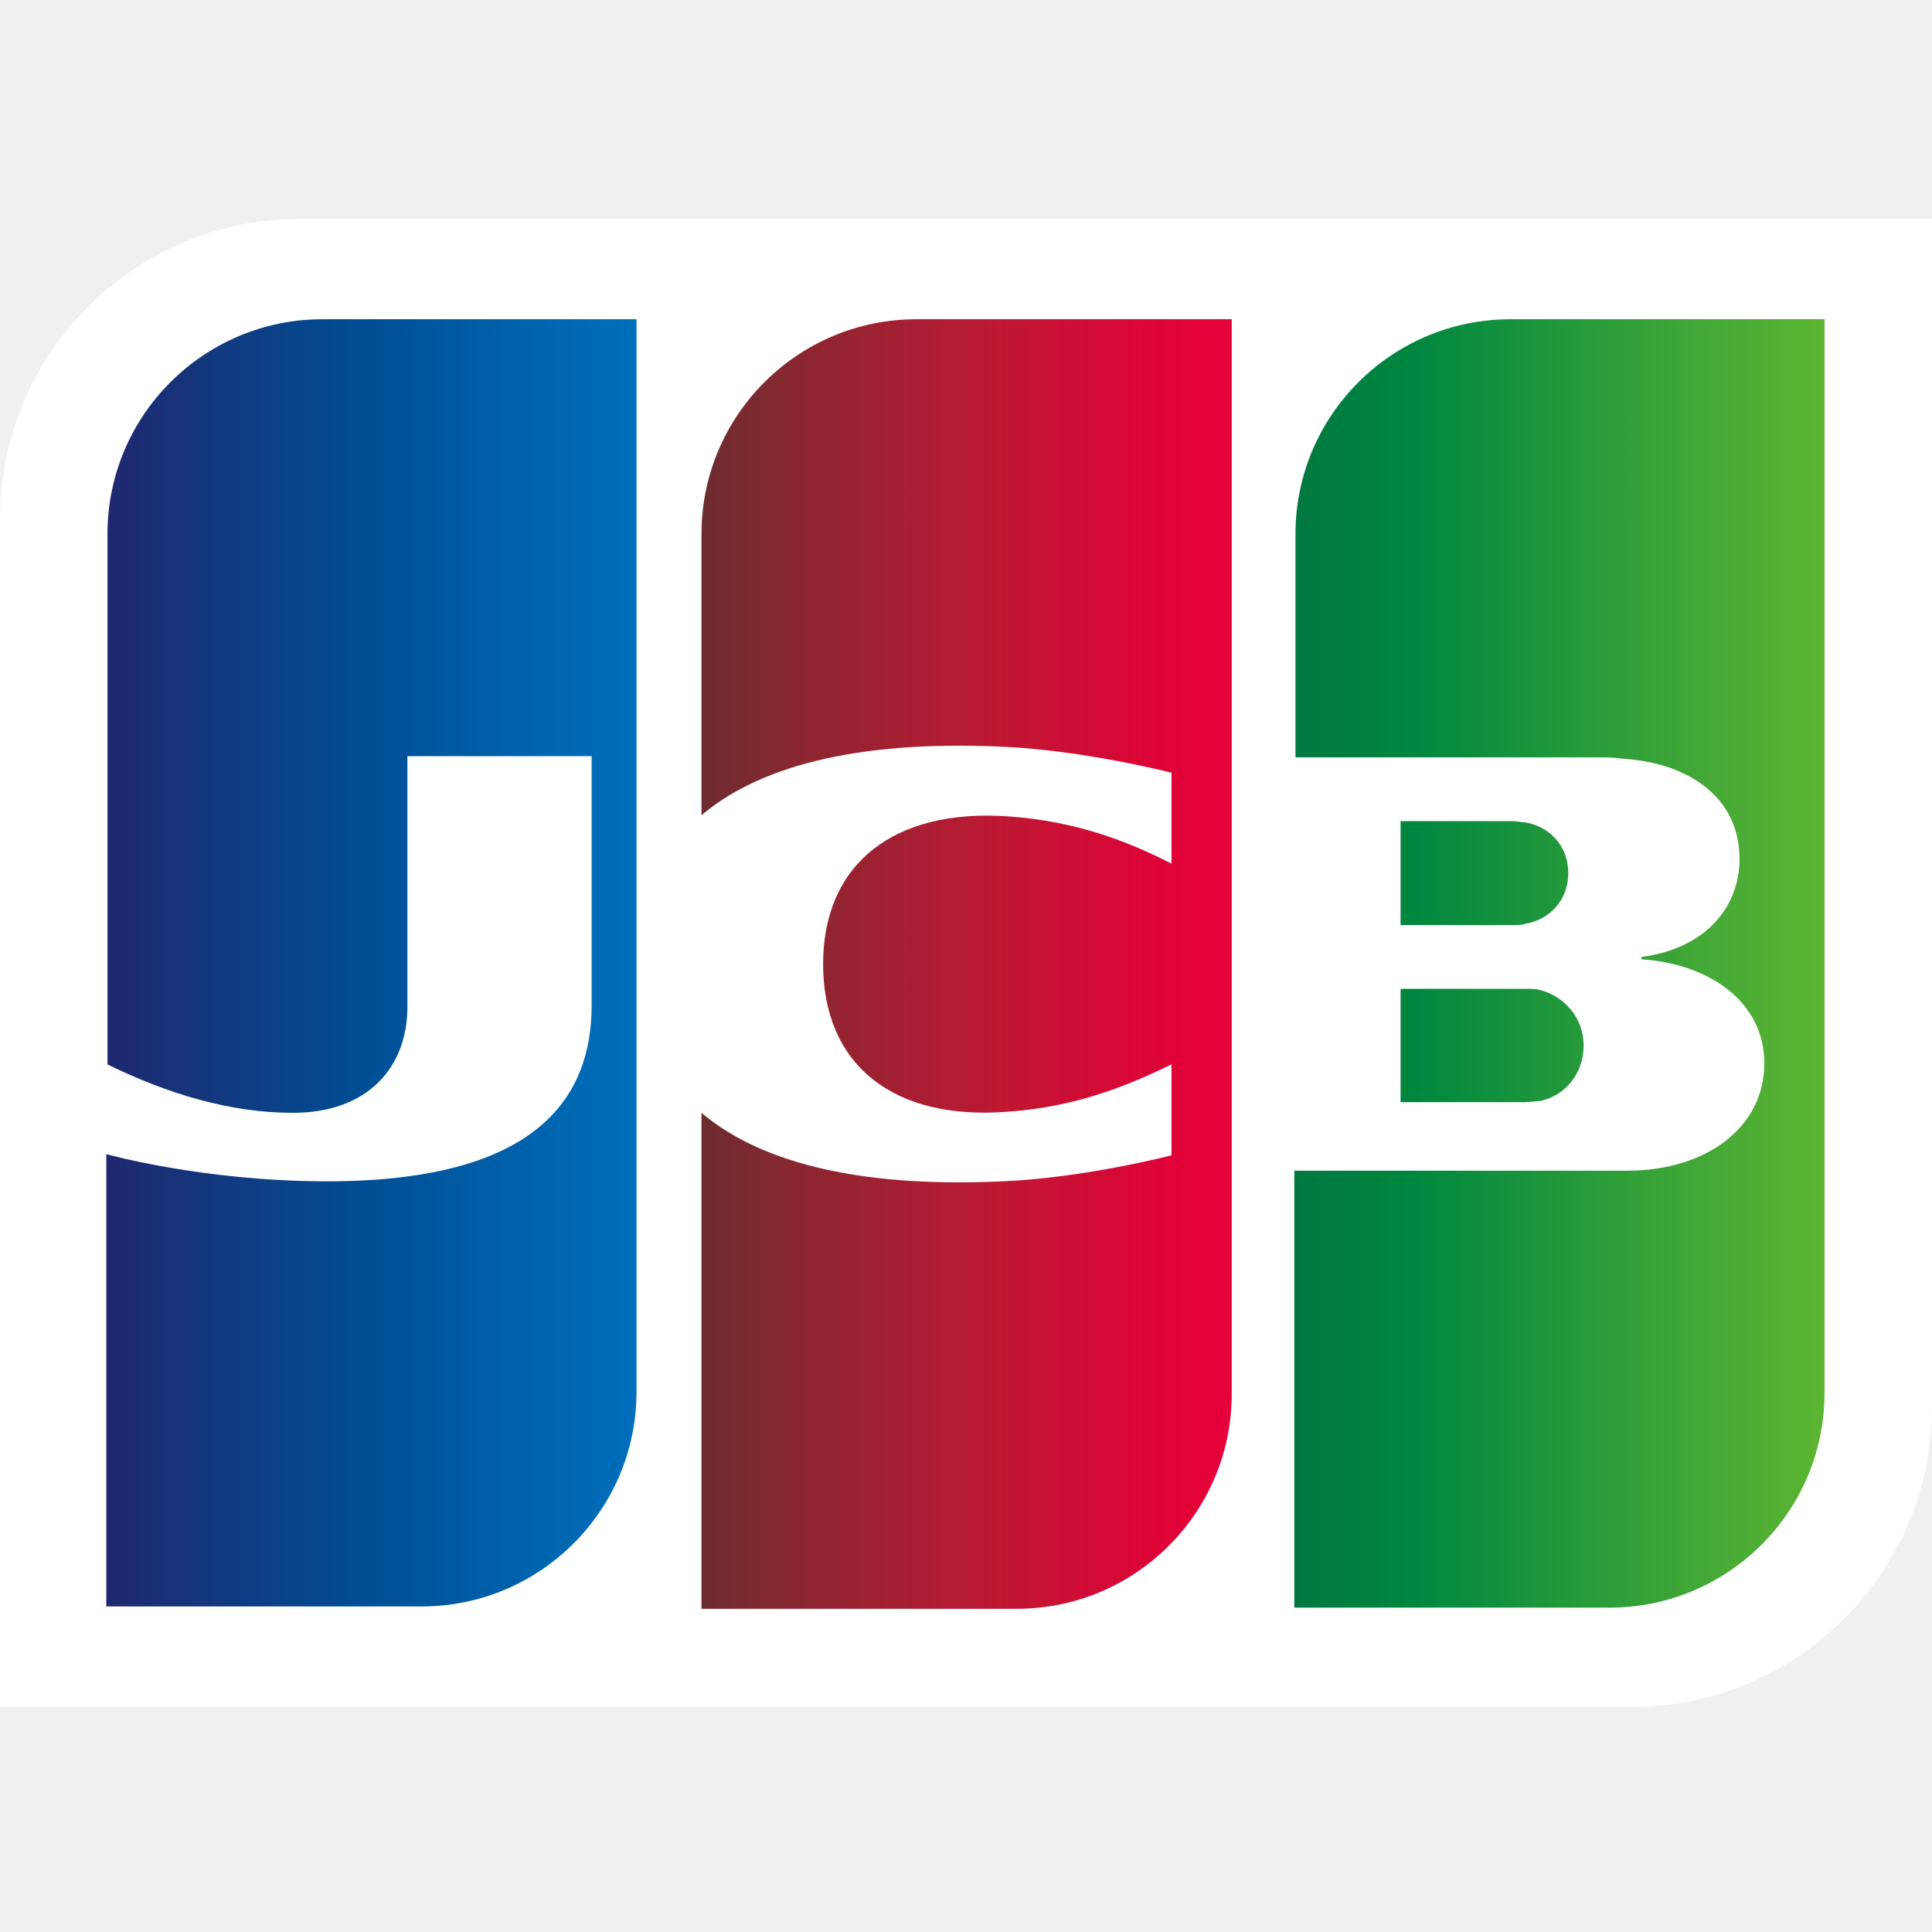
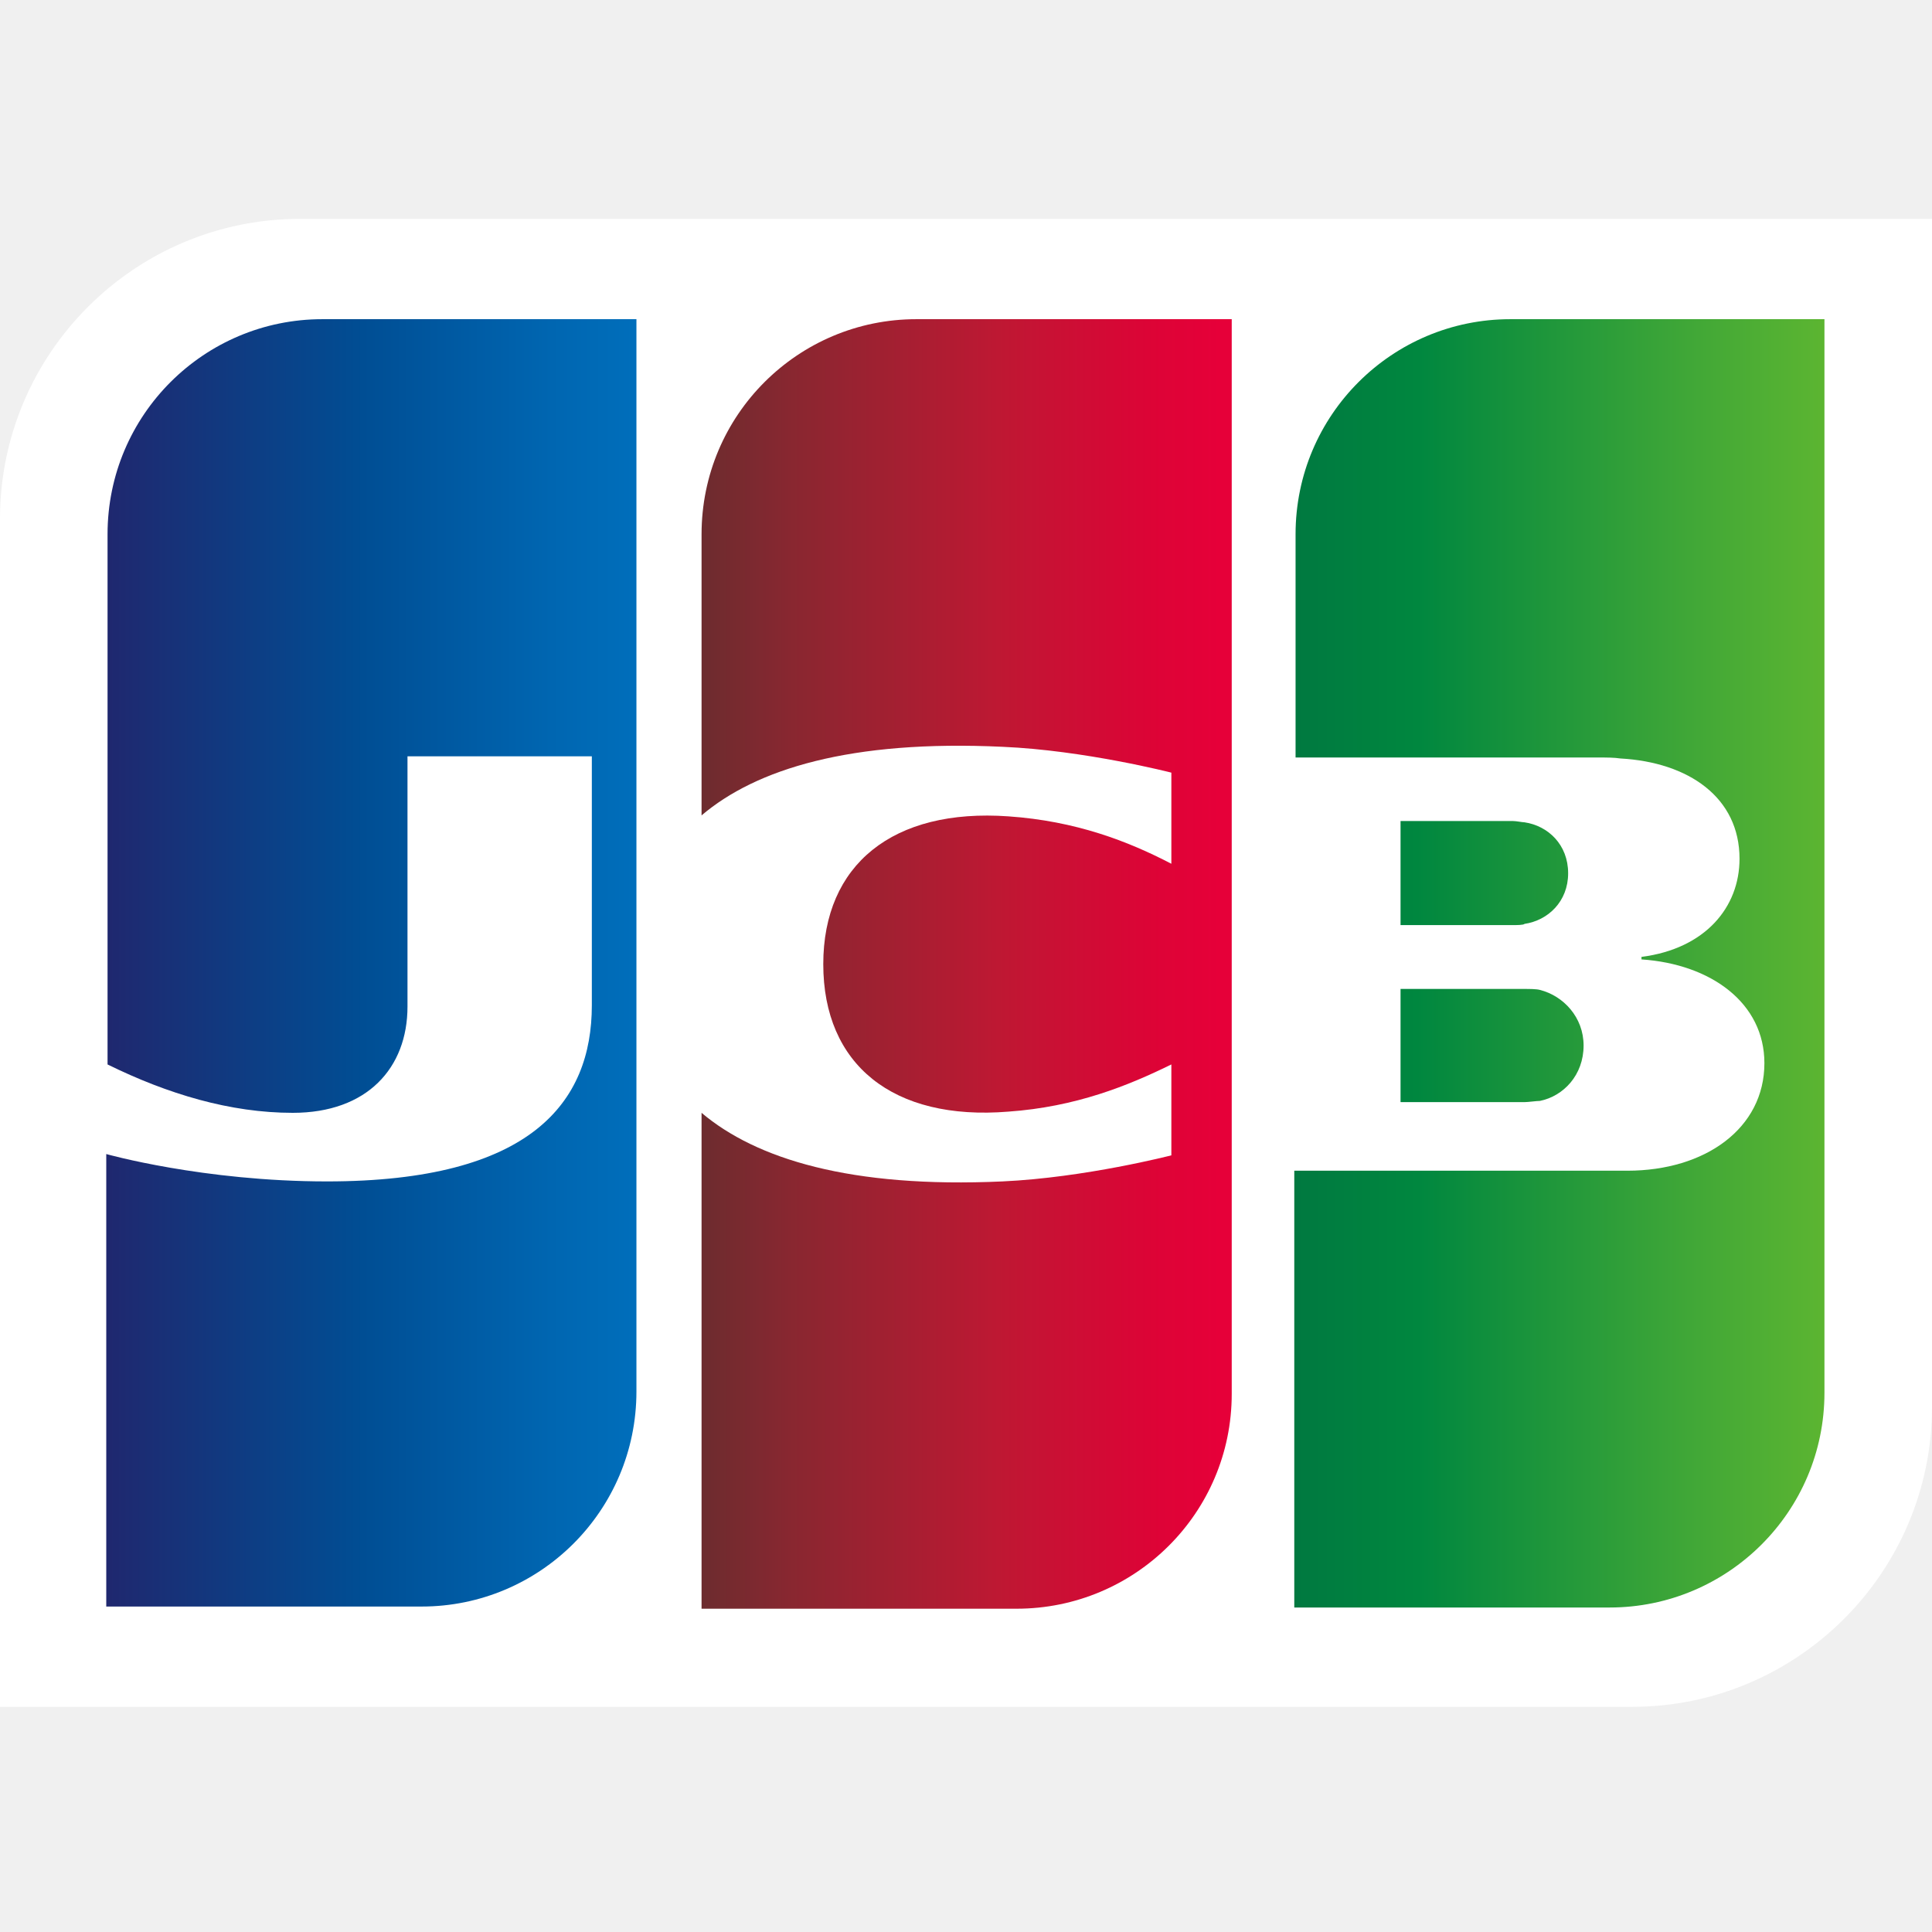
- <svg xmlns="http://www.w3.org/2000/svg" width="24" height="24" viewBox="0 -29 256 256" version="1.1" preserveAspectRatio="xMidYMid">
+ <svg xmlns="http://www.w3.org/2000/svg" width="24px" height="24px" viewBox="0 0 24 24" version="1.1">
  <defs>
-     <linearGradient x1="-57.527%" y1="50.124%" x2="232.391%" y2="50.124%" id="linearGradient-1">
-       <stop stop-color="#007940" offset="0%">
- 
-             </stop>
-       <stop stop-color="#00873F" offset="22.85%">
- 
-             </stop>
-       <stop stop-color="#40A737" offset="74.33%">
- 
-             </stop>
-       <stop stop-color="#5CB531" offset="100%">
- 
-             </stop>
+     <linearGradient id="linear0" gradientUnits="userSpaceOnUse" x1="-0.575" y1="0.501" x2="2.324" y2="0.501" gradientTransform="matrix(2.273438,0,0,1.40625,17.39844,12.28516)">
+       <stop offset="0" style="stop-color:rgb(0%,47.451%,25.098%);stop-opacity:1;" />
+       <stop offset="0.229" style="stop-color:rgb(0%,52.941%,24.706%);stop-opacity:1;" />
+       <stop offset="0.743" style="stop-color:rgb(25.098%,65.49%,21.569%);stop-opacity:1;" />
+       <stop offset="1" style="stop-color:rgb(36.078%,70.98%,19.216%);stop-opacity:1;" />
    </linearGradient>
-     <linearGradient x1="0.183%" y1="49.96%" x2="100.273%" y2="49.96%" id="linearGradient-2">
-       <stop stop-color="#007940" offset="0%">
- 
-             </stop>
-       <stop stop-color="#00873F" offset="22.85%">
- 
-             </stop>
-       <stop stop-color="#40A737" offset="74.33%">
- 
-             </stop>
-       <stop stop-color="#5CB531" offset="100%">
- 
-             </stop>
+     <linearGradient id="linear1" gradientUnits="userSpaceOnUse" x1="0.002" y1="0.5" x2="1.003" y2="0.5" gradientTransform="matrix(6.585938,0,0,16.00391,16.07812,3.964844)">
+       <stop offset="0" style="stop-color:rgb(0%,47.451%,25.098%);stop-opacity:1;" />
+       <stop offset="0.229" style="stop-color:rgb(0%,52.941%,24.706%);stop-opacity:1;" />
+       <stop offset="0.743" style="stop-color:rgb(25.098%,65.49%,21.569%);stop-opacity:1;" />
+       <stop offset="1" style="stop-color:rgb(36.078%,70.98%,19.216%);stop-opacity:1;" />
    </linearGradient>
-     <linearGradient x1="-62.802%" y1="49.858%" x2="253.671%" y2="49.858%" id="linearGradient-3">
-       <stop stop-color="#007940" offset="0%">
- 
-             </stop>
-       <stop stop-color="#00873F" offset="22.85%">
- 
-             </stop>
-       <stop stop-color="#40A737" offset="74.33%">
- 
-             </stop>
-       <stop stop-color="#5CB531" offset="100%">
- 
-             </stop>
+     <linearGradient id="linear2" gradientUnits="userSpaceOnUse" x1="-0.628" y1="0.499" x2="2.537" y2="0.499" gradientTransform="matrix(2.082031,0,0,1.292969,17.39844,10.19922)">
+       <stop offset="0" style="stop-color:rgb(0%,47.451%,25.098%);stop-opacity:1;" />
+       <stop offset="0.229" style="stop-color:rgb(0%,52.941%,24.706%);stop-opacity:1;" />
+       <stop offset="0.743" style="stop-color:rgb(25.098%,65.49%,21.569%);stop-opacity:1;" />
+       <stop offset="1" style="stop-color:rgb(36.078%,70.98%,19.216%);stop-opacity:1;" />
    </linearGradient>
-     <linearGradient x1="0.176%" y1="50.006%" x2="101.808%" y2="50.006%" id="linearGradient-4">
-       <stop stop-color="#1F286F" offset="0%">
- 
-             </stop>
-       <stop stop-color="#004E94" offset="47.51%">
- 
-             </stop>
-       <stop stop-color="#0066B1" offset="82.61%">
- 
-             </stop>
-       <stop stop-color="#006FBC" offset="100%">
- 
-             </stop>
+     <linearGradient id="linear3" gradientUnits="userSpaceOnUse" x1="0.002" y1="0.5" x2="1.018" y2="0.5" gradientTransform="matrix(6.585938,0,0,15.99219,1.320312,3.964844)">
+       <stop offset="0" style="stop-color:rgb(12.157%,15.686%,43.529%);stop-opacity:1;" />
+       <stop offset="0.475" style="stop-color:rgb(0%,30.588%,58.039%);stop-opacity:1;" />
+       <stop offset="0.826" style="stop-color:rgb(0%,40%,69.412%);stop-opacity:1;" />
+       <stop offset="1" style="stop-color:rgb(0%,43.529%,73.725%);stop-opacity:1;" />
    </linearGradient>
-     <linearGradient x1="-0.576%" y1="49.914%" x2="98.133%" y2="49.914%" id="linearGradient-5">
-       <stop stop-color="#6C2C2F" offset="0%">
- 
-             </stop>
-       <stop stop-color="#882730" offset="17.35%">
- 
-             </stop>
-       <stop stop-color="#BE1833" offset="57.31%">
- 
-             </stop>
-       <stop stop-color="#DC0436" offset="85.85%">
- 
-             </stop>
-       <stop stop-color="#E60039" offset="100%">
- 
-             </stop>
+     <linearGradient id="linear4" gradientUnits="userSpaceOnUse" x1="-0.006" y1="0.499" x2="0.981" y2="0.499" gradientTransform="matrix(6.585937,0,0,16.01953,8.714844,3.964844)">
+       <stop offset="0" style="stop-color:rgb(42.353%,17.255%,18.431%);stop-opacity:1;" />
+       <stop offset="0.173" style="stop-color:rgb(53.333%,15.294%,18.824%);stop-opacity:1;" />
+       <stop offset="0.573" style="stop-color:rgb(74.51%,9.412%,20%);stop-opacity:1;" />
+       <stop offset="0.859" style="stop-color:rgb(86.275%,1.569%,21.176%);stop-opacity:1;" />
+       <stop offset="1" style="stop-color:rgb(90.196%,0%,22.353%);stop-opacity:1;" />
    </linearGradient>
  </defs>
-   <g>
-     <path d="M256,157.418 C256,179.325 238.161,197.164 216.254,197.164 L-3.43623867e-08,197.164 L-3.43623867e-08,39.746 C-3.43623867e-08,17.839 17.839,3.69395977e-07 39.746,3.69395977e-07 L256,3.69395977e-07 L256,157.418 Z" fill="#FFFFFF">
- 
-         </path>
-     <path d="M185.584,117.046 L202.015,117.046 C202.484,117.046 203.579,116.89 204.049,116.89 C207.178,116.264 209.839,113.447 209.839,109.535 C209.839,105.78 207.178,102.963 204.049,102.181 C203.579,102.024 202.641,102.024 202.015,102.024 L185.584,102.024 L185.584,117.046 Z" fill="url(#linearGradient-1)">
- 
-         </path>
-     <path d="M200.137,13.301 C184.489,13.301 171.658,25.976 171.658,41.78 L171.658,71.355 L211.873,71.355 C212.812,71.355 213.907,71.355 214.689,71.511 C223.765,71.98 230.494,76.675 230.494,84.812 C230.494,91.227 225.956,96.704 217.506,97.8 L217.506,98.112 C226.738,98.738 233.78,103.902 233.78,111.883 C233.78,120.489 225.956,126.122 215.628,126.122 L171.501,126.122 L171.501,184.02 L213.281,184.02 C228.929,184.02 241.76,171.345 241.76,155.54 L241.76,13.301 L200.137,13.301 L200.137,13.301 Z" fill="url(#linearGradient-2)">
- 
-         </path>
-     <path d="M207.804,86.689 C207.804,82.934 205.144,80.43 202.015,79.961 C201.702,79.961 200.919,79.804 200.45,79.804 L185.584,79.804 L185.584,93.575 L200.45,93.575 C200.919,93.575 201.858,93.575 202.015,93.418 C205.144,92.949 207.804,90.445 207.804,86.689 L207.804,86.689 Z" fill="url(#linearGradient-3)">
- 
-         </path>
-     <path d="M42.719,13.301 C27.071,13.301 14.24,25.976 14.24,41.78 L14.24,112.039 C22.22,115.951 30.513,118.455 38.807,118.455 C48.665,118.455 53.985,112.509 53.985,104.372 L53.985,71.198 L78.396,71.198 L78.396,104.215 C78.396,117.046 70.416,127.531 43.345,127.531 C26.914,127.531 14.083,123.932 14.083,123.932 L14.083,183.863 L55.863,183.863 C71.511,183.863 84.342,171.188 84.342,155.384 L84.342,13.301 L42.719,13.301 L42.719,13.301 Z" fill="url(#linearGradient-4)">
- 
-         </path>
-     <path d="M121.428,13.301 C105.78,13.301 92.949,25.976 92.949,41.78 L92.949,79.022 C100.147,72.919 112.665,69.007 132.851,69.946 C143.648,70.416 155.227,73.389 155.227,73.389 L155.227,85.438 C149.438,82.465 142.553,79.804 133.633,79.178 C118.298,78.083 109.066,85.594 109.066,98.738 C109.066,112.039 118.298,119.55 133.633,118.298 C142.553,117.672 149.438,114.856 155.227,112.039 L155.227,124.088 C155.227,124.088 143.804,127.061 132.851,127.531 C112.665,128.469 100.147,124.557 92.949,118.455 L92.949,184.176 L134.729,184.176 C150.377,184.176 163.208,171.501 163.208,155.697 L163.208,13.301 L121.428,13.301 L121.428,13.301 Z" fill="url(#linearGradient-5)">
- 
-         </path>
+   <g id="surface1">
+     <path style=" stroke:none;fill-rule:nonzero;fill:rgb(100%,100%,100%);fill-opacity:1;" d="M 24 17.477 C 24 19.531 22.328 21.203 20.273 21.203 L 0 21.203 L 0 6.445 C 0 4.391 1.672 2.719 3.727 2.719 L 24 2.719 Z M 24 17.477 " />
+     <path style=" stroke:none;fill-rule:nonzero;fill:url(#linear0);" d="M 17.398 13.691 L 18.938 13.691 C 18.984 13.691 19.086 13.676 19.129 13.676 C 19.422 13.617 19.672 13.355 19.672 12.988 C 19.672 12.637 19.422 12.371 19.129 12.297 C 19.086 12.285 18.996 12.285 18.938 12.285 L 17.398 12.285 Z M 17.398 13.691 " />
+     <path style=" stroke:none;fill-rule:nonzero;fill:url(#linear1);" d="M 18.762 3.965 C 17.297 3.965 16.094 5.152 16.094 6.637 L 16.094 9.41 L 19.863 9.41 C 19.949 9.41 20.055 9.41 20.129 9.422 C 20.977 9.469 21.609 9.906 21.609 10.668 C 21.609 11.27 21.184 11.785 20.391 11.887 L 20.391 11.918 C 21.258 11.977 21.918 12.461 21.918 13.207 C 21.918 14.016 21.184 14.543 20.215 14.543 L 16.078 14.543 L 16.078 19.969 L 19.996 19.969 C 21.461 19.969 22.664 18.781 22.664 17.301 L 22.664 3.965 Z M 18.762 3.965 " />
+     <path style=" stroke:none;fill-rule:nonzero;fill:url(#linear2);" d="M 19.48 10.848 C 19.48 10.492 19.23 10.258 18.938 10.215 C 18.91 10.215 18.836 10.199 18.793 10.199 L 17.398 10.199 L 17.398 11.492 L 18.793 11.492 C 18.836 11.492 18.926 11.492 18.938 11.477 C 19.23 11.434 19.48 11.199 19.48 10.848 Z M 19.48 10.848 " />
+     <path style=" stroke:none;fill-rule:nonzero;fill:url(#linear3);" d="M 4.004 3.965 C 2.539 3.965 1.336 5.152 1.336 6.637 L 1.336 13.223 C 2.082 13.59 2.859 13.824 3.637 13.824 C 4.562 13.824 5.062 13.266 5.062 12.504 L 5.062 9.395 L 7.352 9.395 L 7.352 12.488 C 7.352 13.691 6.602 14.676 4.062 14.676 C 2.523 14.676 1.32 14.336 1.32 14.336 L 1.32 19.957 L 5.238 19.957 C 6.703 19.957 7.906 18.77 7.906 17.285 L 7.906 3.965 Z M 4.004 3.965 " />
+     <path style=" stroke:none;fill-rule:nonzero;fill:url(#linear4);" d="M 11.383 3.965 C 9.918 3.965 8.715 5.152 8.715 6.637 L 8.715 10.129 C 9.391 9.555 10.562 9.188 12.453 9.277 C 13.469 9.32 14.551 9.598 14.551 9.598 L 14.551 10.73 C 14.012 10.449 13.363 10.199 12.527 10.141 C 11.09 10.039 10.227 10.742 10.227 11.977 C 10.227 13.223 11.09 13.926 12.527 13.809 C 13.363 13.75 14.012 13.488 14.551 13.223 L 14.551 14.352 C 14.551 14.352 13.48 14.629 12.453 14.676 C 10.562 14.762 9.391 14.395 8.715 13.824 L 8.715 19.984 L 12.629 19.984 C 14.098 19.984 15.301 18.797 15.301 17.316 L 15.301 3.965 Z M 11.383 3.965 " />
  </g>
</svg>
